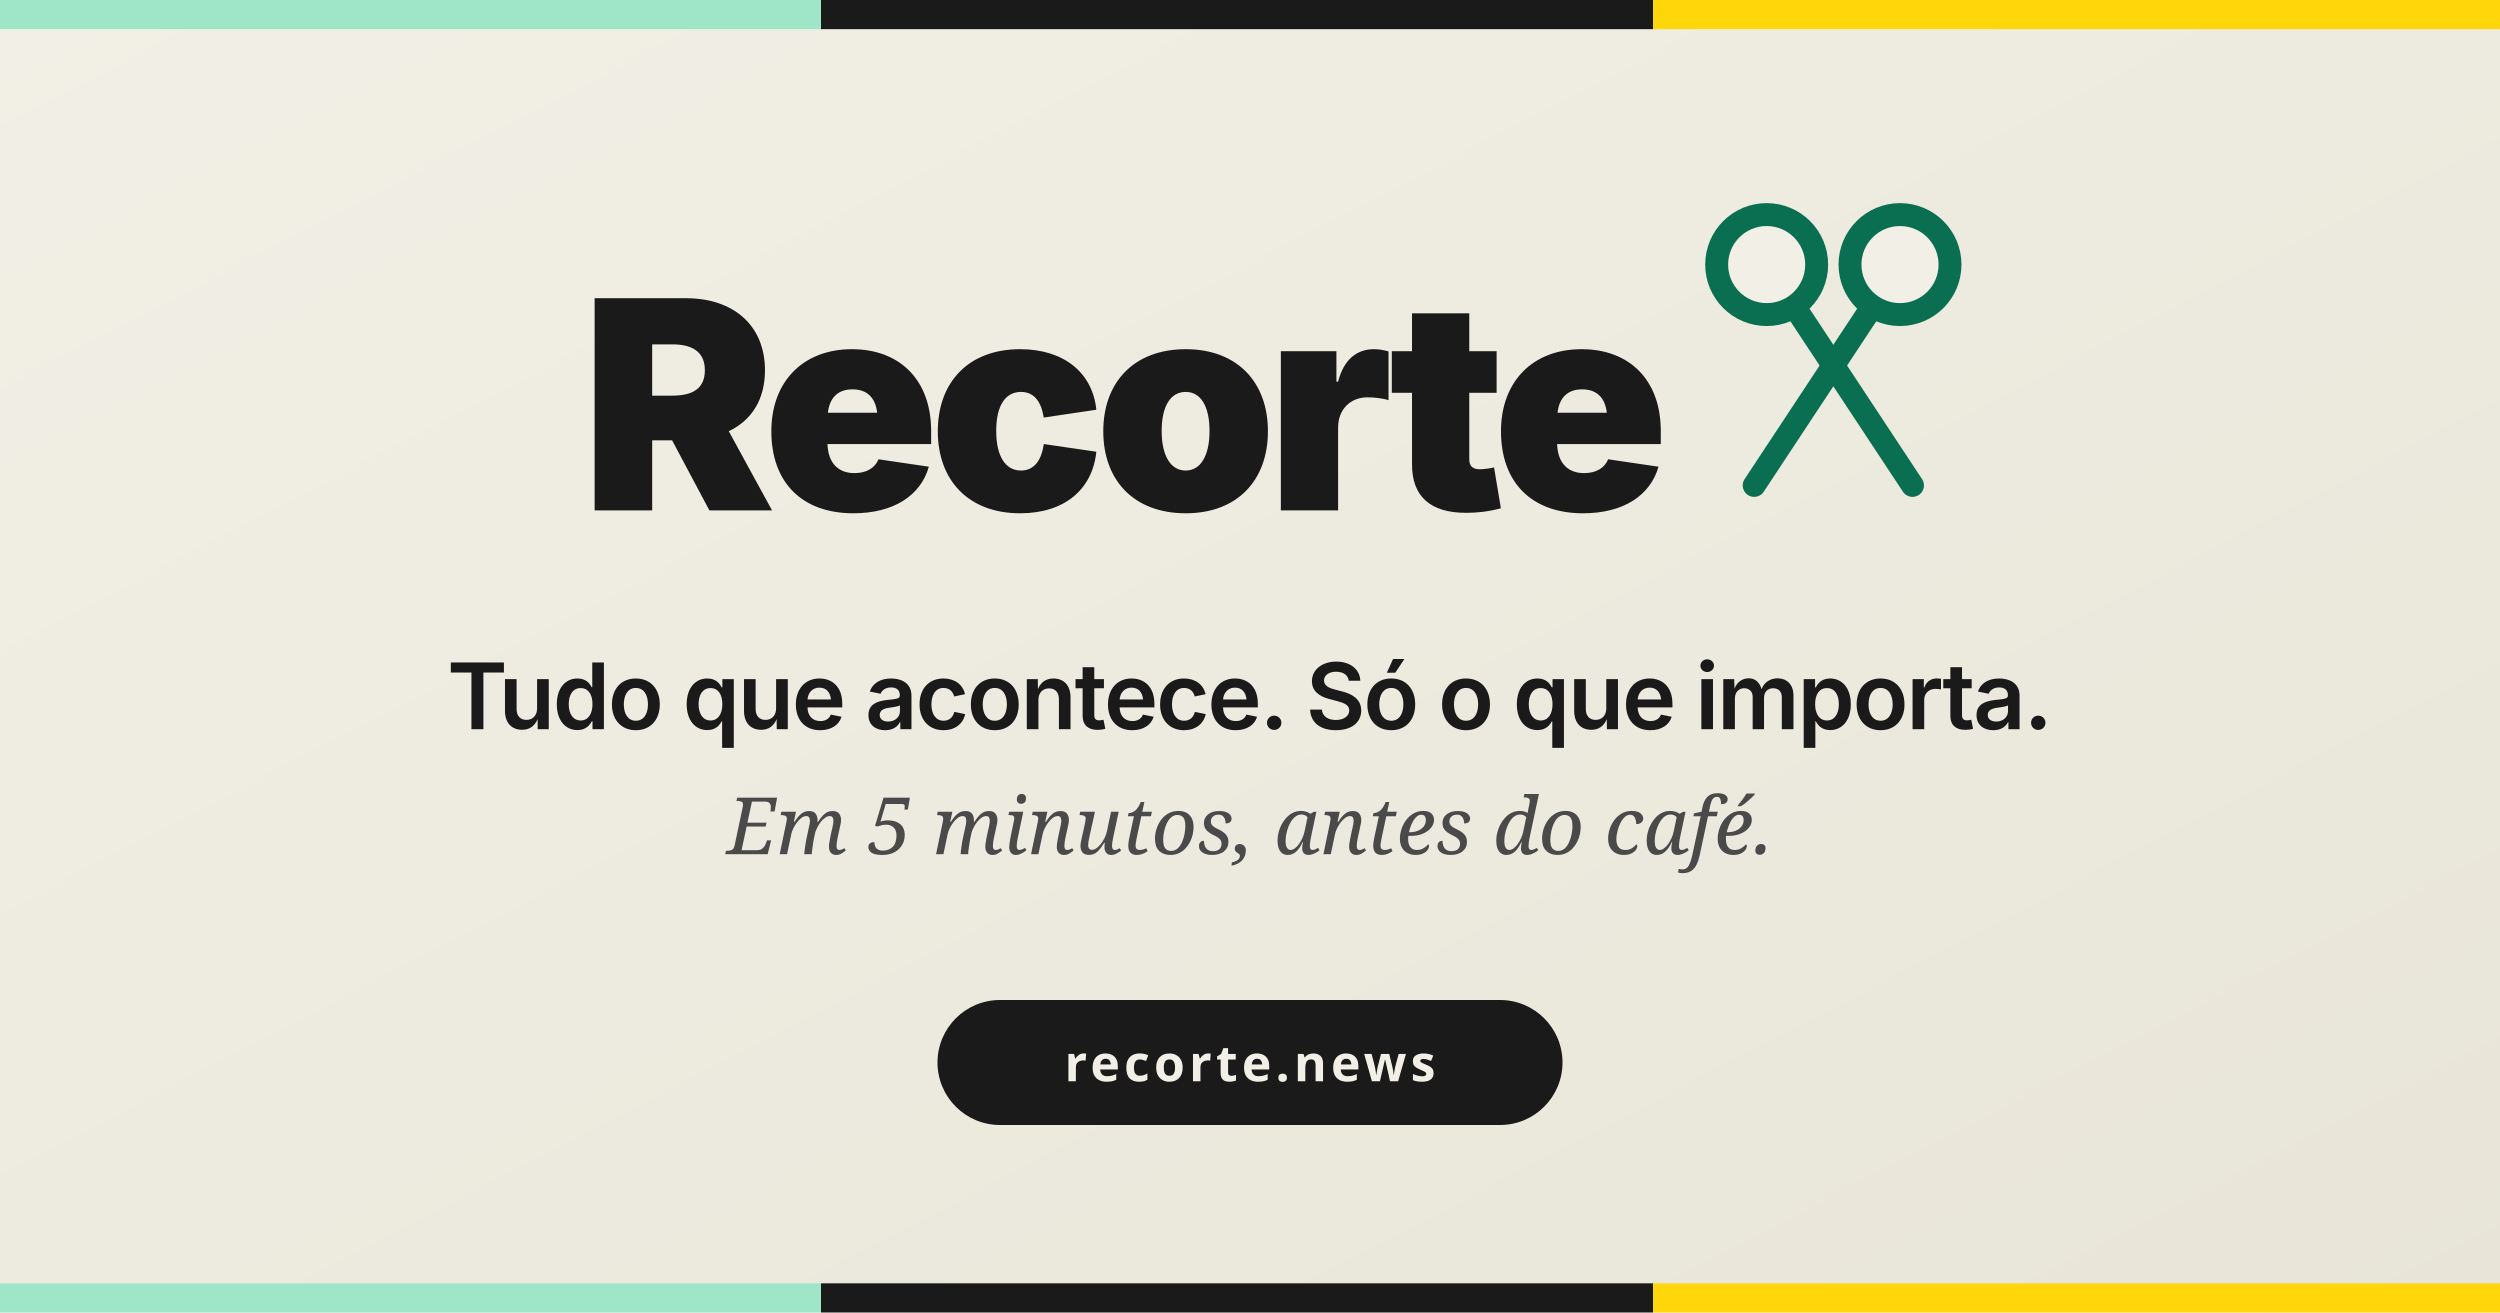
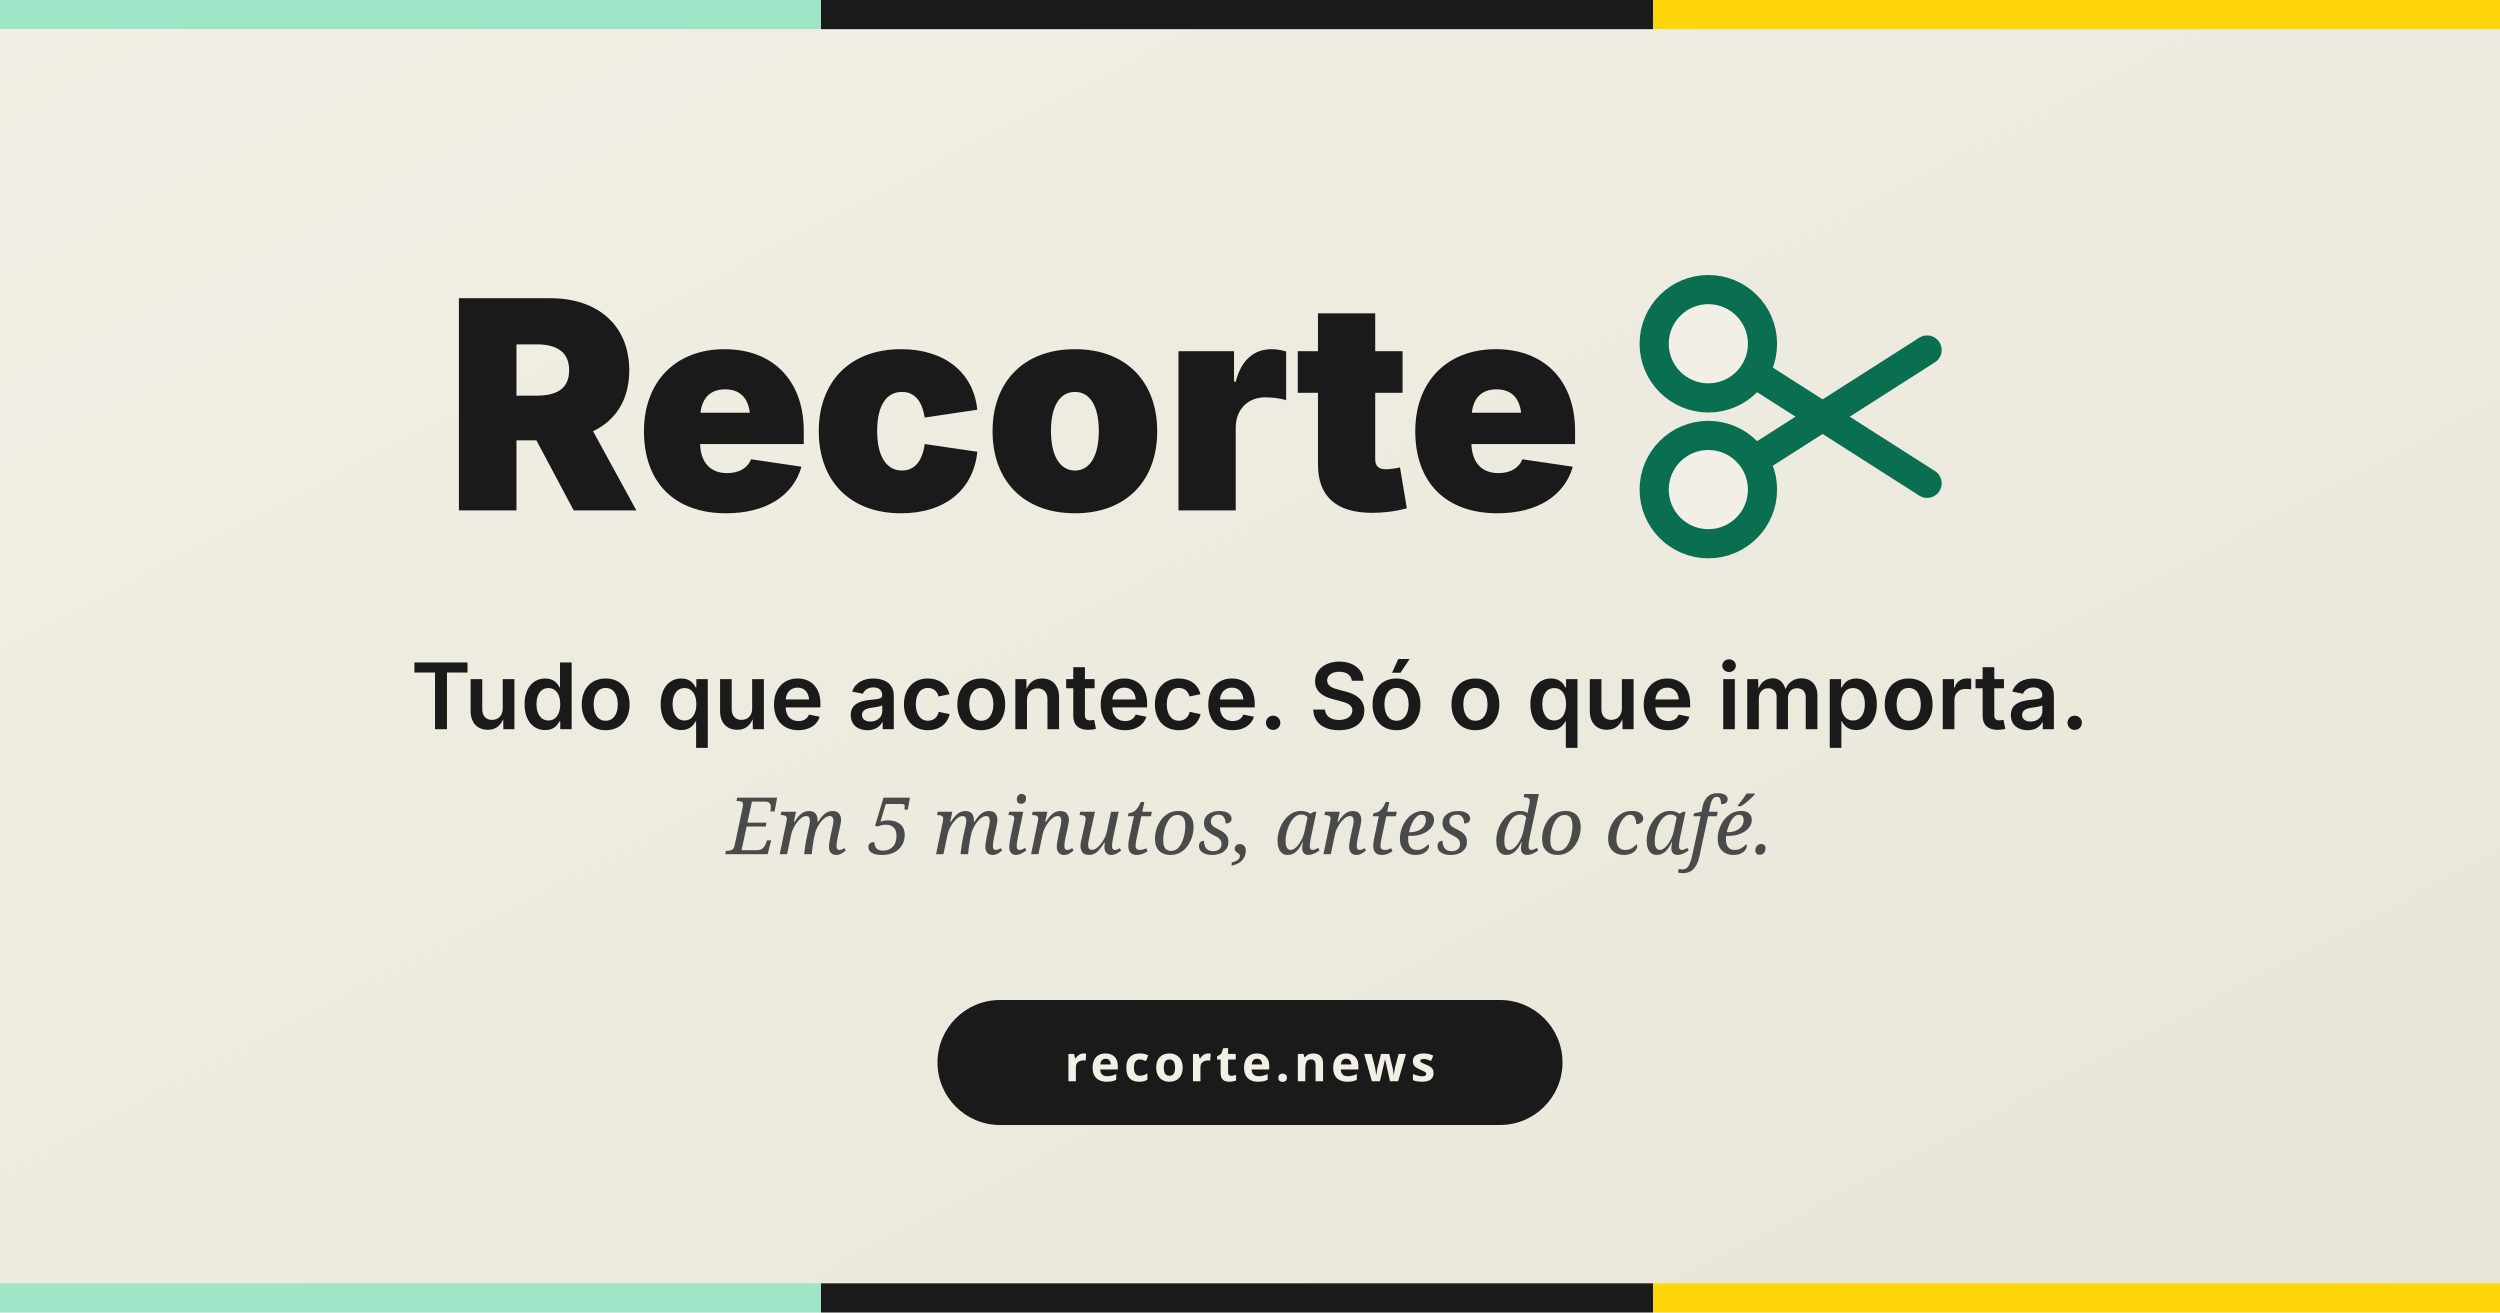
<svg xmlns="http://www.w3.org/2000/svg" viewBox="0 0 1200 630" width="1200" height="630">
  <defs>
    <linearGradient id="bg" x1="0" y1="0" x2="1" y2="1">
      <stop offset="0%" stop-color="#F2F0E6" />
      <stop offset="100%" stop-color="#E8E5D8" />
    </linearGradient>
    <linearGradient id="stripe" x1="0" y1="0" x2="1" y2="0">
      <stop offset="0%" stop-color="#9FE5C8" />
      <stop offset="33%" stop-color="#9FE5C8" />
      <stop offset="33%" stop-color="#1A1A1A" />
      <stop offset="66%" stop-color="#1A1A1A" />
      <stop offset="66%" stop-color="#FFD60A" />
      <stop offset="100%" stop-color="#FFD60A" />
    </linearGradient>
  </defs>
  <rect width="1200" height="630" fill="url(#bg)" />
  <rect width="1200" height="14" fill="url(#stripe)" />
-   <text x="540" y="245" text-anchor="middle" font-family="'Switzer', 'Poppins', 'Inter', 'Helvetica Neue', system-ui, sans-serif" font-size="140" font-weight="900" letter-spacing="-5" fill="#1A1A1A">Recorte</text>
-   <g transform="translate(880, 175)" stroke="#0A6E50" stroke-width="11" stroke-linecap="round" fill="none">
-     <line x1="-32" y1="-48" x2="38" y2="58" />
-     <line x1="32" y1="-48" x2="-38" y2="58" />
-     <circle cx="-32" cy="-48" r="24" fill="#F2F0E6" />
-     <circle cx="32" cy="-48" r="24" fill="#F2F0E6" />
+   <text x="760" y="245" text-anchor="end" font-family="'Switzer', 'Poppins', 'Inter', 'Helvetica Neue', system-ui, sans-serif" font-size="140" font-weight="900" letter-spacing="-1" fill="#1A1A1A">Recorte</text>
+   <g transform="translate(870, 200)" stroke="#0A6E50" stroke-width="14" stroke-linecap="round" fill="none">
+     <line x1="-50" y1="-35" x2="55" y2="32" />
+     <line x1="-50" y1="35" x2="55" y2="-32" />
+     <circle cx="-50" cy="-35" r="26" fill="#F2F0E6" />
+     <circle cx="-50" cy="35" r="26" fill="#F2F0E6" />
  </g>
-   <text x="600" y="350" text-anchor="middle" font-family="'Switzer', 'Poppins', 'Inter', system-ui, sans-serif" font-size="44" font-weight="600" letter-spacing="-1" fill="#1A1A1A">
+   <text x="600" y="350" text-anchor="middle" font-family="'Switzer', 'Poppins', 'Inter', system-ui, sans-serif" font-size="44" font-weight="600" letter-spacing="0" fill="#1A1A1A">
    Tudo que acontece. Só o que importa.
  </text>
  <text x="600" y="410" text-anchor="middle" font-family="'Gambarino', 'Iowan Old Style', Georgia, serif" font-size="38" font-style="italic" font-weight="400" fill="#4A4A4A">
    Em 5 minutos, antes do café.
  </text>
  <rect x="450" y="480" width="300" height="60" rx="30" fill="#1A1A1A" />
  <text x="600" y="519" text-anchor="middle" font-family="'General Sans', 'Poppins', system-ui, sans-serif" font-size="24" font-weight="600" letter-spacing="2" fill="#F2F0E6">
    recorte.news
  </text>
  <rect width="1200" height="14" y="616" fill="url(#stripe)" />
</svg>
